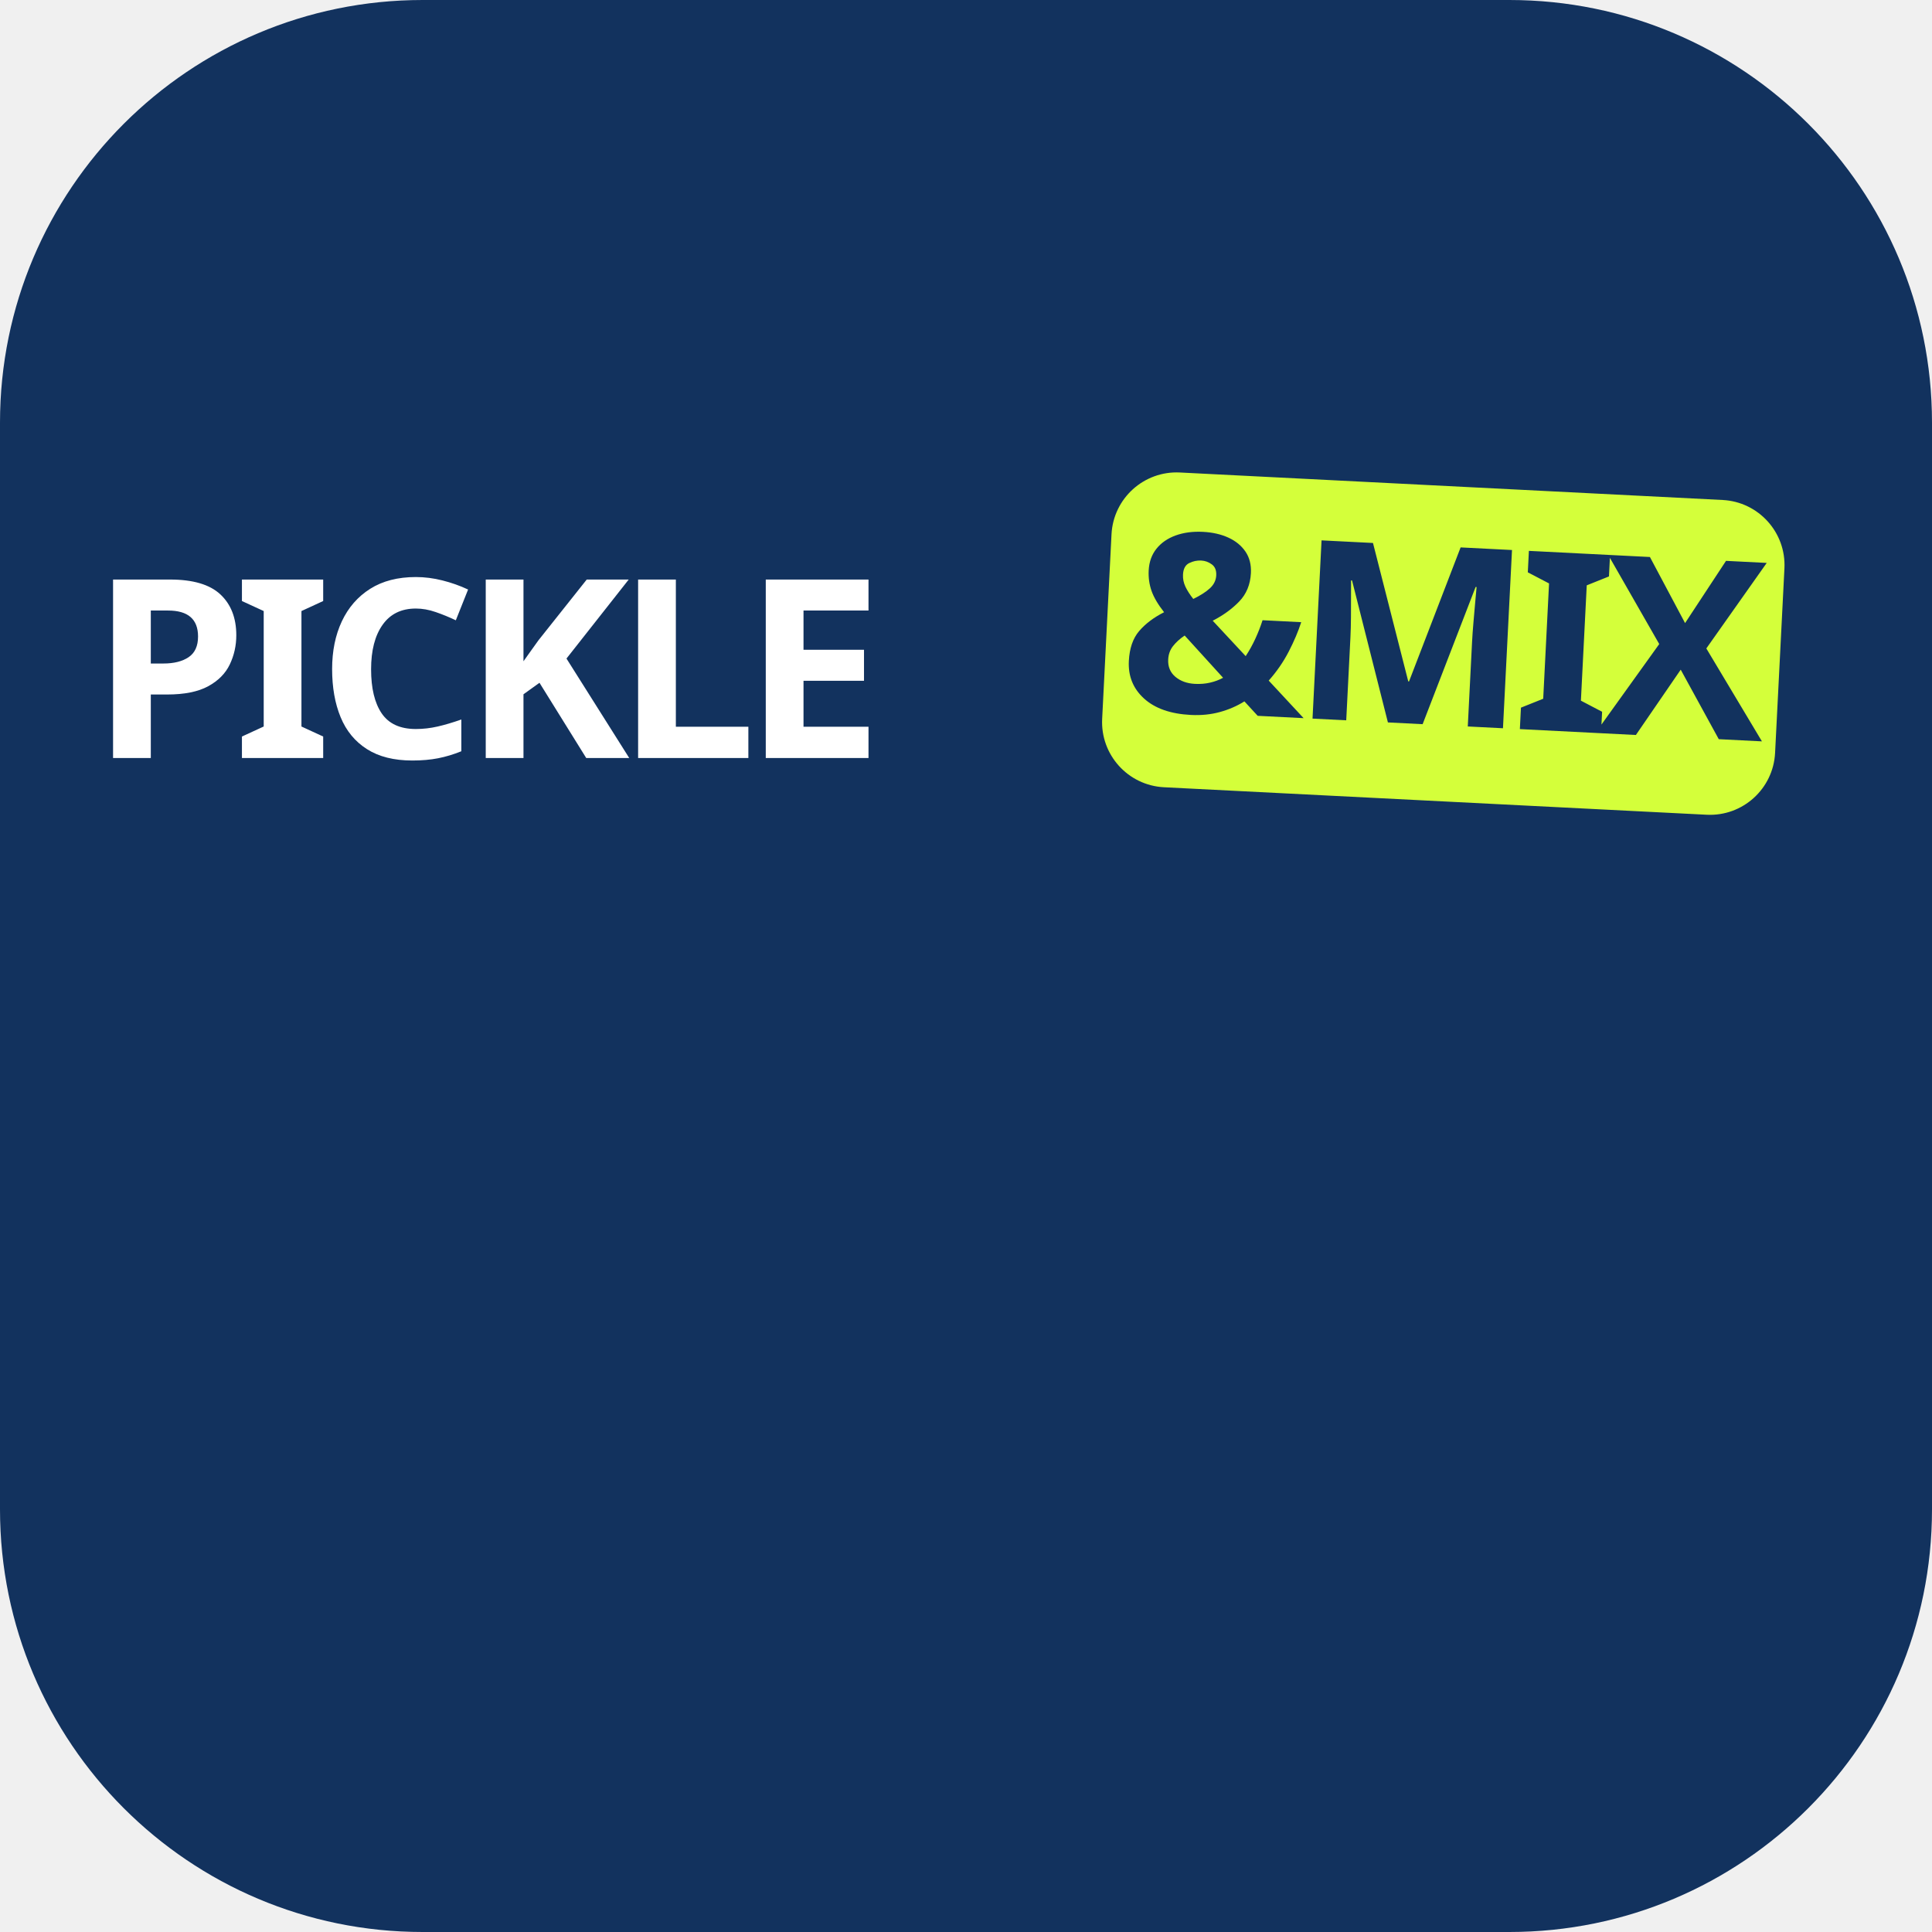
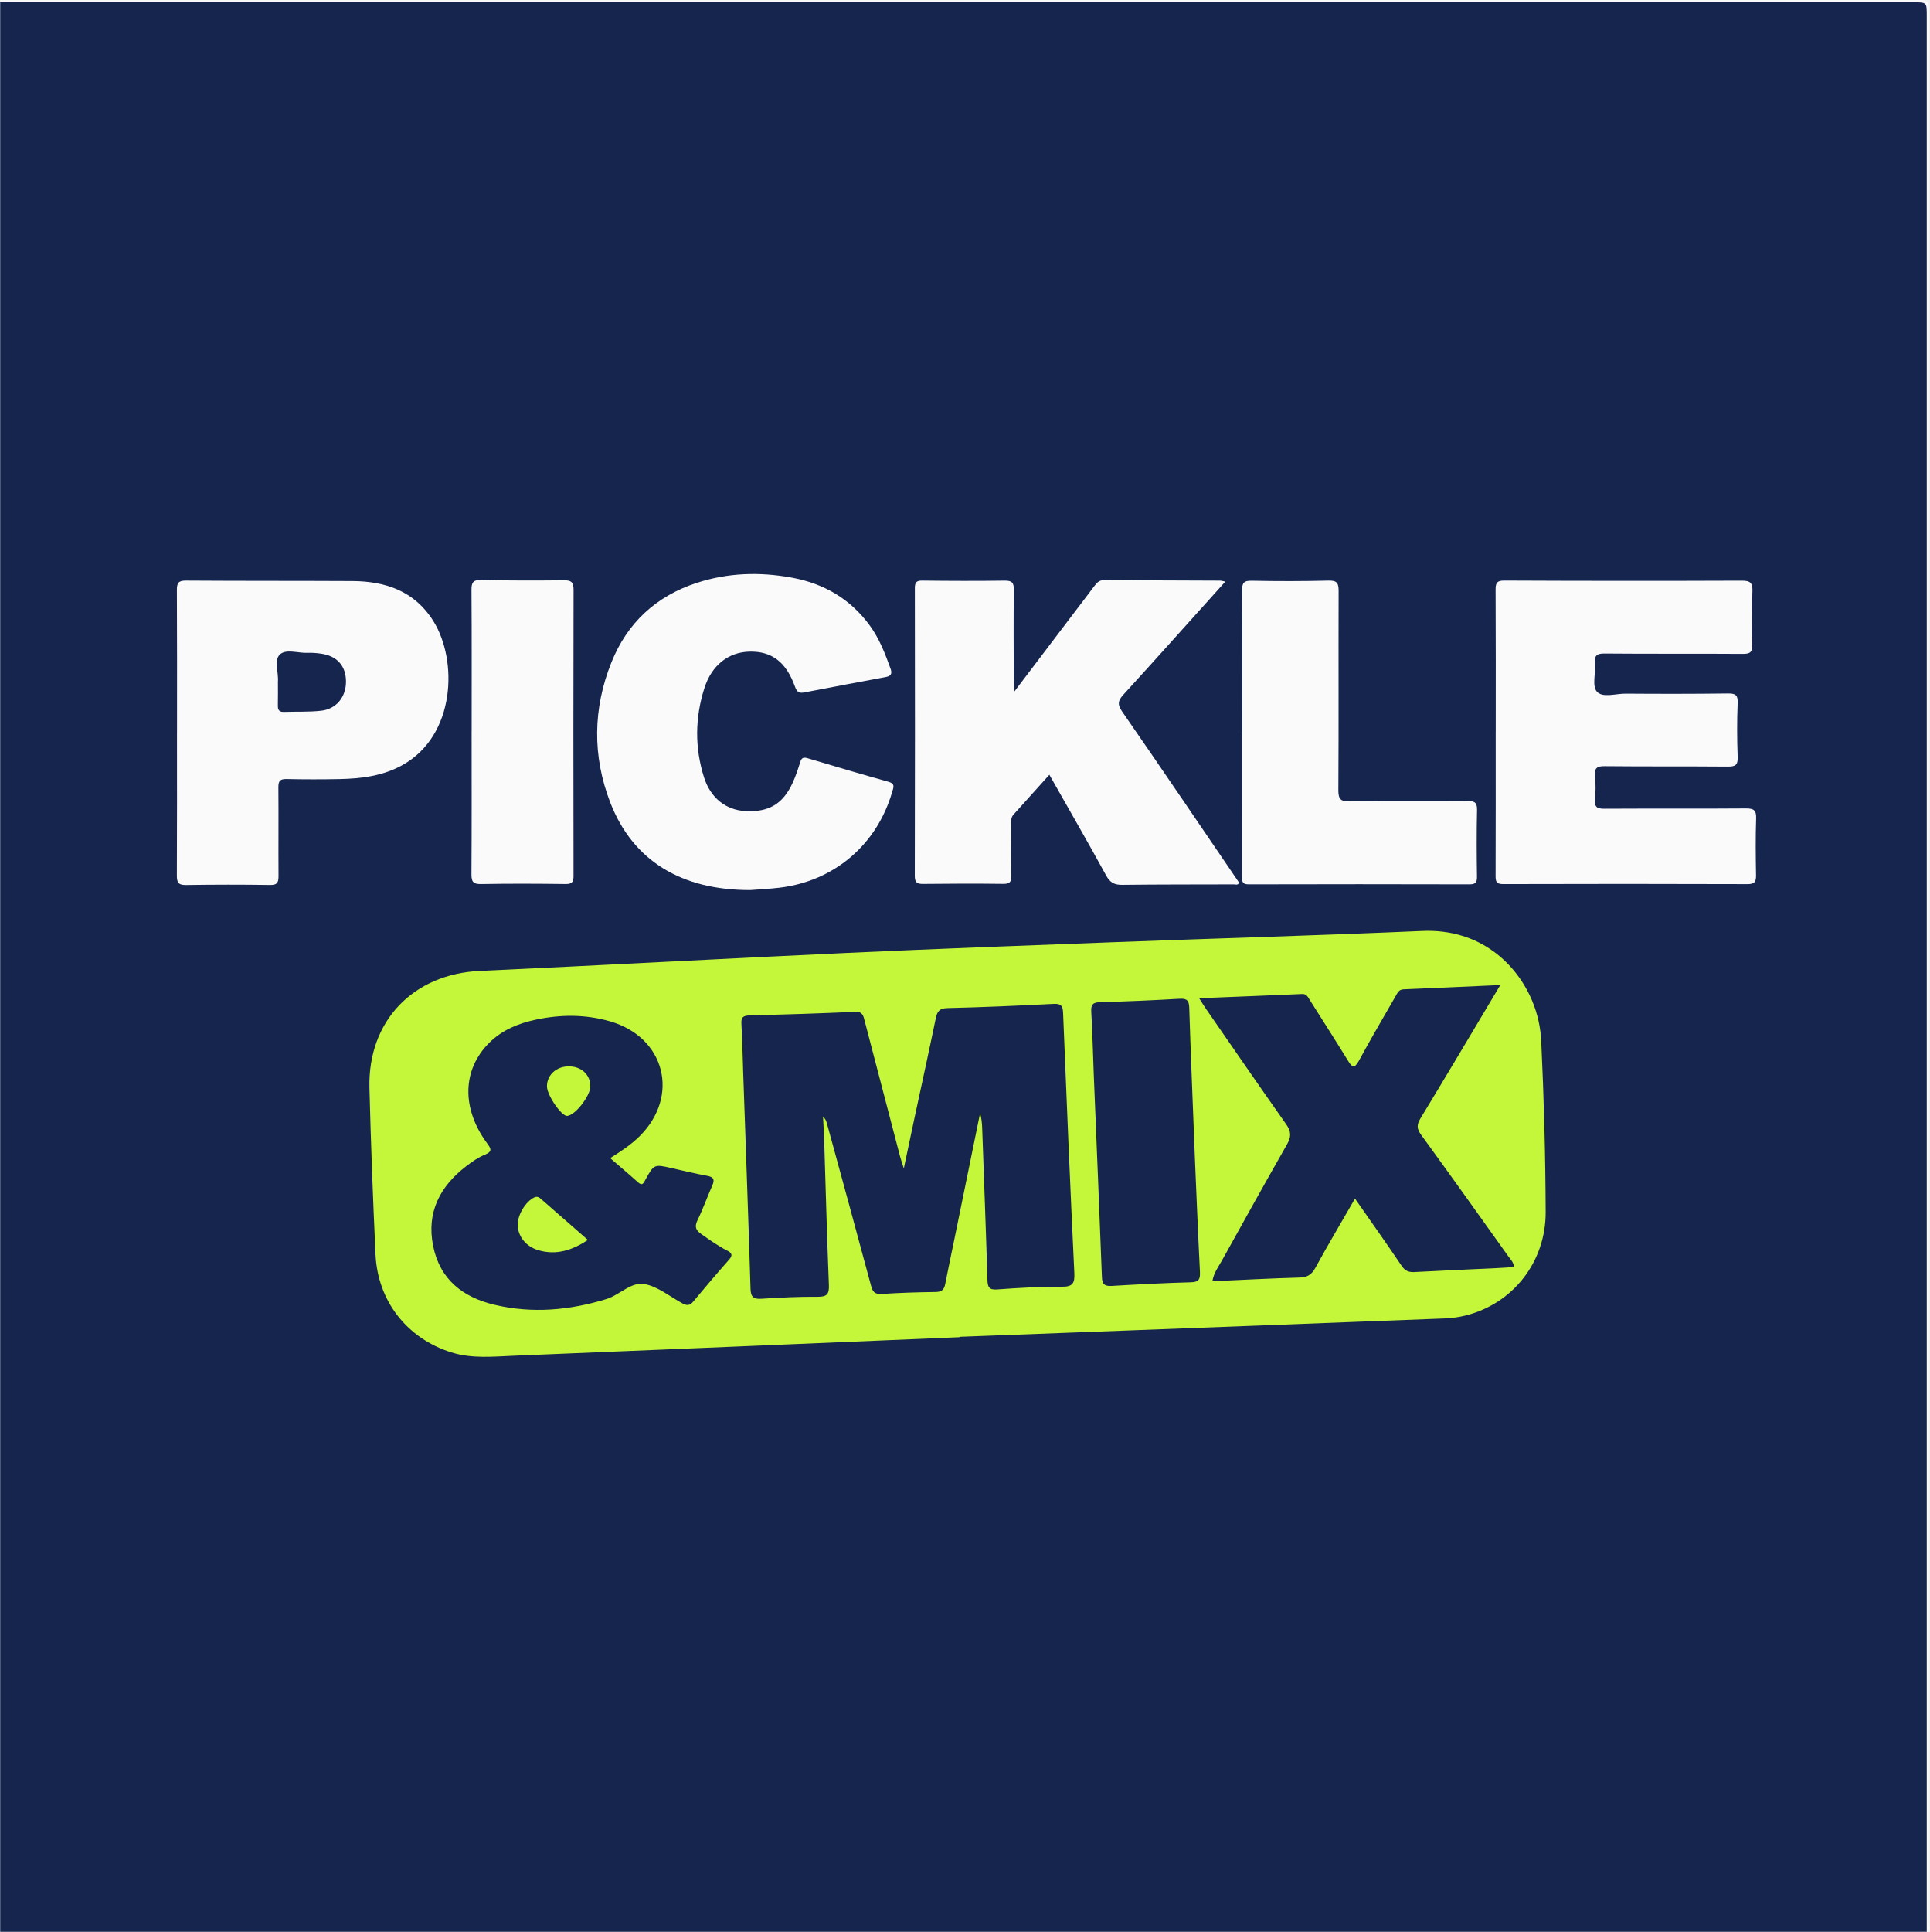
- <svg xmlns="http://www.w3.org/2000/svg" viewBox="0 0 512 512" role="img" aria-label="Pickle and Mix">
-   <rect width="512" height="512" rx="112" fill="#12325e" />
-   <g transform="translate(24 0) scale(.72)">
-     <text x="0" y="279" fill="#ffffff" font-family="Arial Black, Impact, sans-serif" font-size="92" font-weight="900" letter-spacing="-5">PICKLE</text>
-     <g transform="rotate(2.9 500 235)">
-       <rect x="374" y="179" width="248" height="116" rx="24" fill="#d4ff3a" />
-       <text x="498" y="267" fill="#12325e" text-anchor="middle" font-family="Arial Black, Impact, sans-serif" font-size="92" font-weight="900" letter-spacing="-5">&amp;MIX</text>
-     </g>
-   </g>
+ <svg xmlns="http://www.w3.org/2000/svg" version="1.1" id="Capa_1" x="0px" y="0px" viewBox="0 0 593.91 594.55" style="enable-background:new 0 0 593.91 594.55;" xml:space="preserve">
+   <style type="text/css">
+ 	.st0{fill:#16254E;}
+ 	.st1{fill:#C4F639;}
+ 	.st2{fill:#FAFAFB;}
+ </style>
+   <rect x="0.06" y="0.7" class="st0" width="593.04" height="593.79" />
+   <path class="st2" d="M593.1,594.49c0-196.53,0-393.07,0-589.6c0-4.19,0-4.19-4.19-4.19c-196.28,0-392.57,0-588.85-0.01  C0.2,0.5-0.26,0.03,0.38,0.05c0.85,0.03,1.71,0.01,2.56,0.01c195.97,0,391.94,0.01,587.92-0.06c2.4,0,2.95,0.54,2.94,2.95  c-0.06,196.22-0.06,392.44-0.1,588.66C593.71,592.54,594.45,593.78,593.1,594.49z" />
+   <path class="st1" d="M295.39,411.51c-45.68,1.91-91.36,3.84-137.04,5.7c-6.49,0.26-13.03,0.98-19.41-1.02  c-13.6-4.26-22.68-15.75-23.35-30.15c-0.79-17.08-1.44-34.16-1.87-51.25c-0.52-20.58,13.46-35.05,33.95-36  c37.67-1.74,75.32-3.8,112.99-5.54c27.53-1.27,55.07-2.29,82.62-3.32c31.49-1.18,63-2.07,94.48-3.44  c17.95-0.79,29.2,10.31,33.87,21.54c1.66,3.98,2.58,8.16,2.78,12.45c0.82,17.51,1.3,35.03,1.36,52.55  c0.05,15.33-10.11,28.26-24.8,31.84c-2.06,0.5-4.21,0.79-6.33,0.87c-49.74,1.91-99.49,3.78-149.23,5.65  C295.39,411.44,295.39,411.47,295.39,411.51z M278.2,359.58c-0.58-1.86-0.93-2.83-1.19-3.83c-3.62-13.83-7.24-27.67-10.84-41.51  c-0.41-1.58-0.58-2.97-2.94-2.86c-10.88,0.49-21.78,0.82-32.67,1.12c-1.79,0.05-2.44,0.57-2.35,2.42  c0.27,5.01,0.38,10.03,0.55,15.05c0.77,22.21,1.58,44.42,2.26,66.63c0.08,2.55,0.91,3.24,3.38,3.08c5.75-0.37,11.53-0.66,17.29-0.61  c2.86,0.02,3.56-0.81,3.45-3.62c-0.6-14.95-0.98-29.9-1.46-44.85c-0.07-2.34-0.23-4.67-0.35-7.01c0.7,0.66,0.99,1.34,1.18,2.04  c4.56,16.68,9.13,33.35,13.61,50.05c0.49,1.82,1.13,2.65,3.2,2.52c5.54-0.35,11.1-0.54,16.65-0.6c1.89-0.02,2.65-0.72,2.98-2.47  c0.88-4.61,1.88-9.2,2.82-13.8c2.64-12.9,5.27-25.81,7.9-38.71c0.46,1.5,0.6,2.97,0.65,4.45c0.56,15.59,1.15,31.17,1.62,46.76  c0.07,2.25,0.47,3.18,3.06,2.98c6.6-0.5,13.23-0.86,19.84-0.83c3.34,0.02,4-1.04,3.85-4.2c-1.27-26.68-2.4-53.37-3.46-80.06  c-0.09-2.23-0.64-2.9-2.91-2.79c-10.88,0.55-21.77,1.04-32.66,1.29c-2.51,0.06-3.19,1.05-3.63,3.2  c-2.09,10.14-4.32,20.25-6.49,30.37C280.5,348.79,279.44,353.77,278.2,359.58z M187.81,356.4c3.38-2.12,6.4-4.11,9-6.68  c12.56-12.38,7.93-30.53-9.01-35.41c-7.57-2.18-15.16-2.16-22.8-0.54c-5.42,1.15-10.44,3.18-14.42,7.15  c-8.3,8.27-8.55,20.17-0.67,30.88c1.18,1.6,1.81,2.54-0.66,3.54c-2.04,0.83-3.93,2.16-5.71,3.52c-8.11,6.2-12.29,14.2-10.22,24.54  c2.06,10.31,9.13,15.83,18.92,18.14c11.61,2.74,23.06,1.71,34.42-1.77c4.12-1.27,7.6-5.39,11.76-4.61c4.1,0.77,7.77,3.83,11.61,5.93  c1.29,0.7,2.26,0.78,3.32-0.5c3.62-4.35,7.28-8.66,11.03-12.9c1.22-1.38,0.95-2.09-0.55-2.84c-2.87-1.44-5.46-3.33-8.08-5.17  c-1.7-1.19-1.97-2.3-1.03-4.22c1.68-3.44,2.96-7.08,4.51-10.59c0.78-1.77,0.54-2.65-1.55-3.03c-3.67-0.66-7.31-1.55-10.95-2.37  c-5.39-1.22-5.4-1.24-8.09,3.61c-0.55,0.99-0.89,2-2.27,0.75C193.62,361.35,190.77,358.97,187.81,356.4z M461.81,303.13  c-10.41,0.47-20.09,0.93-29.78,1.32c-1.36,0.05-1.78,0.93-2.31,1.86c-3.81,6.67-7.74,13.28-11.39,20.04  c-1.44,2.66-2.16,2.09-3.44,0.01c-3.86-6.27-7.84-12.47-11.76-18.69c-0.56-0.89-0.96-1.84-2.36-1.78  c-10.39,0.46-20.79,0.86-31.65,1.3c0.88,1.38,1.4,2.27,1.99,3.12c8.26,11.93,16.47,23.9,24.84,35.75c1.53,2.16,1.5,3.82,0.24,6.04  c-6.75,11.86-13.41,23.79-20.02,35.73c-1.11,2-2.58,3.88-2.98,6.46c9.02-0.4,17.85-0.89,26.7-1.13c2.44-0.06,3.8-0.81,4.99-2.99  c3.88-7.11,8.03-14.07,12.2-21.32c4.9,7.03,9.71,13.81,14.36,20.7c1.06,1.57,2.2,2.01,3.96,1.91c8.42-0.45,16.85-0.81,25.27-1.21  c1.77-0.08,3.54-0.21,5.38-0.33c-0.16-1.51-1.08-2.32-1.73-3.24c-8.93-12.51-17.84-25.03-26.89-37.46c-1.34-1.84-1.39-3.08-0.2-5.04  C445.36,330.8,453.35,317.32,461.81,303.13z M367.8,356.47c-0.73-18.88-1.31-32.65-1.74-46.42c-0.07-2.34-0.9-2.81-3.04-2.69  c-8.1,0.46-16.21,0.83-24.33,1.04c-2.22,0.06-2.92,0.65-2.79,2.93c0.39,6.5,0.51,13.02,0.78,19.53c0.84,20.71,1.72,41.41,2.5,62.12  c0.08,2.26,0.86,2.88,3.04,2.75c8.1-0.48,16.21-0.91,24.32-1.12c2.53-0.06,2.92-1,2.81-3.25  C368.68,378.04,368.15,364.7,367.8,356.47z" />
+   <path class="st2" d="M377.16,178.98c-10.6,11.78-20.9,23.33-31.33,34.75c-1.73,1.89-1.95,3.04-0.39,5.29  c12.09,17.46,23.99,35.04,35.95,52.59c-0.31,0.91-1.06,0.54-1.62,0.55c-11.43,0.04-22.86,0-34.29,0.14c-2.43,0.03-3.78-0.65-5-2.88  c-5.63-10.29-11.5-20.45-17.48-31c-3.85,4.28-7.46,8.3-11.08,12.32c-0.81,0.9-0.64,1.99-0.64,3.04c-0.01,5.24-0.09,10.47,0.03,15.7  c0.04,1.95-0.52,2.55-2.52,2.52c-8.22-0.1-16.45-0.08-24.68,0.02c-1.95,0.02-2.53-0.53-2.53-2.52c0.07-29.49,0.07-58.98,0.02-88.47  c0-1.79,0.44-2.38,2.3-2.36c8.44,0.1,16.88,0.13,25.32,0.01c2.23-0.03,2.88,0.58,2.85,2.85c-0.12,9.08-0.05,18.16-0.03,27.24  c0,1.11,0.11,2.23,0.21,4.01c5.82-7.67,11.2-14.77,16.59-21.87c2.71-3.57,5.44-7.13,8.13-10.72c0.74-0.98,1.48-1.68,2.87-1.67  c11.96,0.08,23.93,0.11,35.89,0.16C376.01,178.7,376.31,178.81,377.16,178.98z" />
+   <path class="st2" d="M460.4,225.19c0-14.53,0.04-29.05-0.04-43.58c-0.01-2.07,0.25-2.96,2.69-2.95c24.35,0.11,48.7,0.13,73.05,0.03  c2.67-0.01,3.42,0.66,3.31,3.34c-0.24,5.44-0.18,10.89-0.03,16.34c0.06,2.25-0.64,2.86-2.86,2.85c-14.2-0.1-28.41,0.02-42.61-0.11  c-2.43-0.02-3.17,0.63-2.96,3.01c0.26,2.97-0.95,6.93,0.56,8.69c1.74,2.03,5.82,0.63,8.87,0.65c10.47,0.08,20.93,0.08,31.4-0.05  c2.25-0.03,3.19,0.33,3.09,2.9c-0.23,5.54-0.21,11.11,0,16.66c0.1,2.53-0.8,2.96-3.09,2.94c-12.6-0.11-25.2,0-37.8-0.13  c-2.35-0.02-3.24,0.5-3.01,2.96c0.22,2.44,0.21,4.92,0,7.36c-0.2,2.33,0.7,2.79,2.87,2.78c14.52-0.09,29.05,0.03,43.57-0.09  c2.55-0.02,3.23,0.65,3.14,3.18c-0.2,5.76-0.12,11.53-0.03,17.3c0.03,1.91-0.28,2.82-2.56,2.81c-25.1-0.08-50.19-0.09-75.29-0.01  c-2.21,0.01-2.32-0.93-2.31-2.67c0.05-14.74,0.03-29.48,0.03-44.22C460.38,225.19,460.39,225.19,460.4,225.19z" />
+   <path class="st2" d="M54.49,225.46c0-14.63,0.04-29.27-0.04-43.9c-0.01-2.15,0.47-2.9,2.78-2.89c17.09,0.12,34.18,0.05,51.26,0.14  c10.27,0.05,19.2,3.15,24.92,12.34c7.56,12.15,6.8,35.08-9.38,44.21c-6.06,3.42-12.7,4.25-19.47,4.39  c-5.44,0.11-10.9,0.11-16.34-0.01c-1.97-0.04-2.55,0.55-2.53,2.52c0.08,9.08-0.02,18.16,0.04,27.24c0.01,1.9-0.26,2.88-2.57,2.84  c-8.65-0.13-17.3-0.12-25.95,0.01c-2.36,0.04-2.78-0.87-2.77-2.99c0.08-14.63,0.04-29.27,0.04-43.9  C54.48,225.46,54.48,225.46,54.49,225.46z M85.55,209.81c0,2.45,0.04,4.89-0.02,7.34c-0.03,1.32,0.42,1.97,1.83,1.93  c3.82-0.13,7.68,0.06,11.47-0.36c4.75-0.52,7.72-4.29,7.67-9.07c-0.05-4.79-2.76-7.81-7.73-8.51c-1.36-0.19-2.76-0.3-4.13-0.24  c-2.93,0.13-6.68-1.33-8.57,0.59C84.31,203.26,85.79,206.96,85.55,209.81z" />
+   <path class="st2" d="M230.95,273.91c-21.16,0.05-36.16-8.99-43.11-26.96c-5.52-14.28-5.35-28.89,0.37-43.14  c4.88-12.15,13.74-20.36,26.28-24.45c9.55-3.11,19.25-3.41,29.09-1.63c10.01,1.81,18.17,6.56,24.19,14.82  c2.92,4.01,4.67,8.59,6.35,13.22c0.62,1.7-0.01,2.31-1.57,2.6c-8.28,1.54-16.56,3.09-24.83,4.69c-1.57,0.3-2.35,0.11-2.99-1.68  c-2.74-7.69-7.18-11-14-10.85c-6.46,0.14-11.65,4.1-13.93,11.29c-2.88,9.08-2.98,18.3-0.09,27.42c2.02,6.37,6.78,10.08,12.82,10.37  c7.17,0.35,11.48-2.2,14.48-8.76c0.93-2.03,1.63-4.17,2.3-6.31c0.41-1.29,0.92-1.61,2.3-1.2c8.27,2.49,16.57,4.92,24.89,7.25  c2.16,0.61,1.5,1.78,1.11,3.15c-4.71,16.24-17.88,27.46-34.72,29.45C236.92,273.54,233.93,273.67,230.95,273.91z" />
+   <path class="st2" d="M382.38,225.36c0-14.53,0.05-29.06-0.05-43.59c-0.02-2.32,0.45-3.11,2.94-3.06c7.9,0.16,15.81,0.16,23.71-0.04  c2.68-0.07,3.07,0.92,3.06,3.27c-0.07,20.41,0.05,40.81-0.08,61.22c-0.02,2.9,0.81,3.5,3.57,3.46c12.07-0.16,24.14-0.02,36.21-0.11  c2.15-0.02,2.97,0.45,2.91,2.8c-0.16,6.83-0.12,13.67-0.02,20.51c0.03,1.84-0.56,2.33-2.34,2.33c-22.64-0.05-45.29-0.07-67.93,0  c-2.15,0.01-2.05-1.06-2.05-2.57c0.03-14.74,0.02-29.49,0.02-44.23C382.34,225.36,382.36,225.36,382.38,225.36z" />
+   <path class="st2" d="M145.18,225.13c0-14.52,0.05-29.03-0.05-43.55c-0.02-2.31,0.46-3.15,2.97-3.09c8.53,0.19,17.07,0.18,25.61,0.09  c2.25-0.02,2.84,0.72,2.84,2.91c-0.07,29.35-0.07,58.7-0.01,88.06c0,1.97-0.52,2.53-2.5,2.5c-8.64-0.11-17.29-0.15-25.93,0.01  c-2.47,0.05-3.01-0.72-2.99-3.06c0.1-14.62,0.05-29.25,0.05-43.87C145.17,225.13,145.17,225.13,145.18,225.13z" />
+   <path class="st1" d="M180.96,381.58c-4.82,3.17-9.68,4.77-15.21,3.17c-3.6-1.05-6.03-3.85-6.37-7.2c-0.32-3.1,1.98-7.29,4.74-8.89  c0.9-0.52,1.53-0.46,2.27,0.19C171.15,373.03,175.94,377.2,180.96,381.58z" />
+   <path class="st1" d="M175.04,328.16c3.9-0.01,6.69,2.55,6.67,6.16c-0.01,2.96-4.69,8.94-7.13,9.09c-1.75,0.11-6.17-6.31-6.22-9.04  C168.31,330.87,171.21,328.17,175.04,328.16z" />
</svg>
